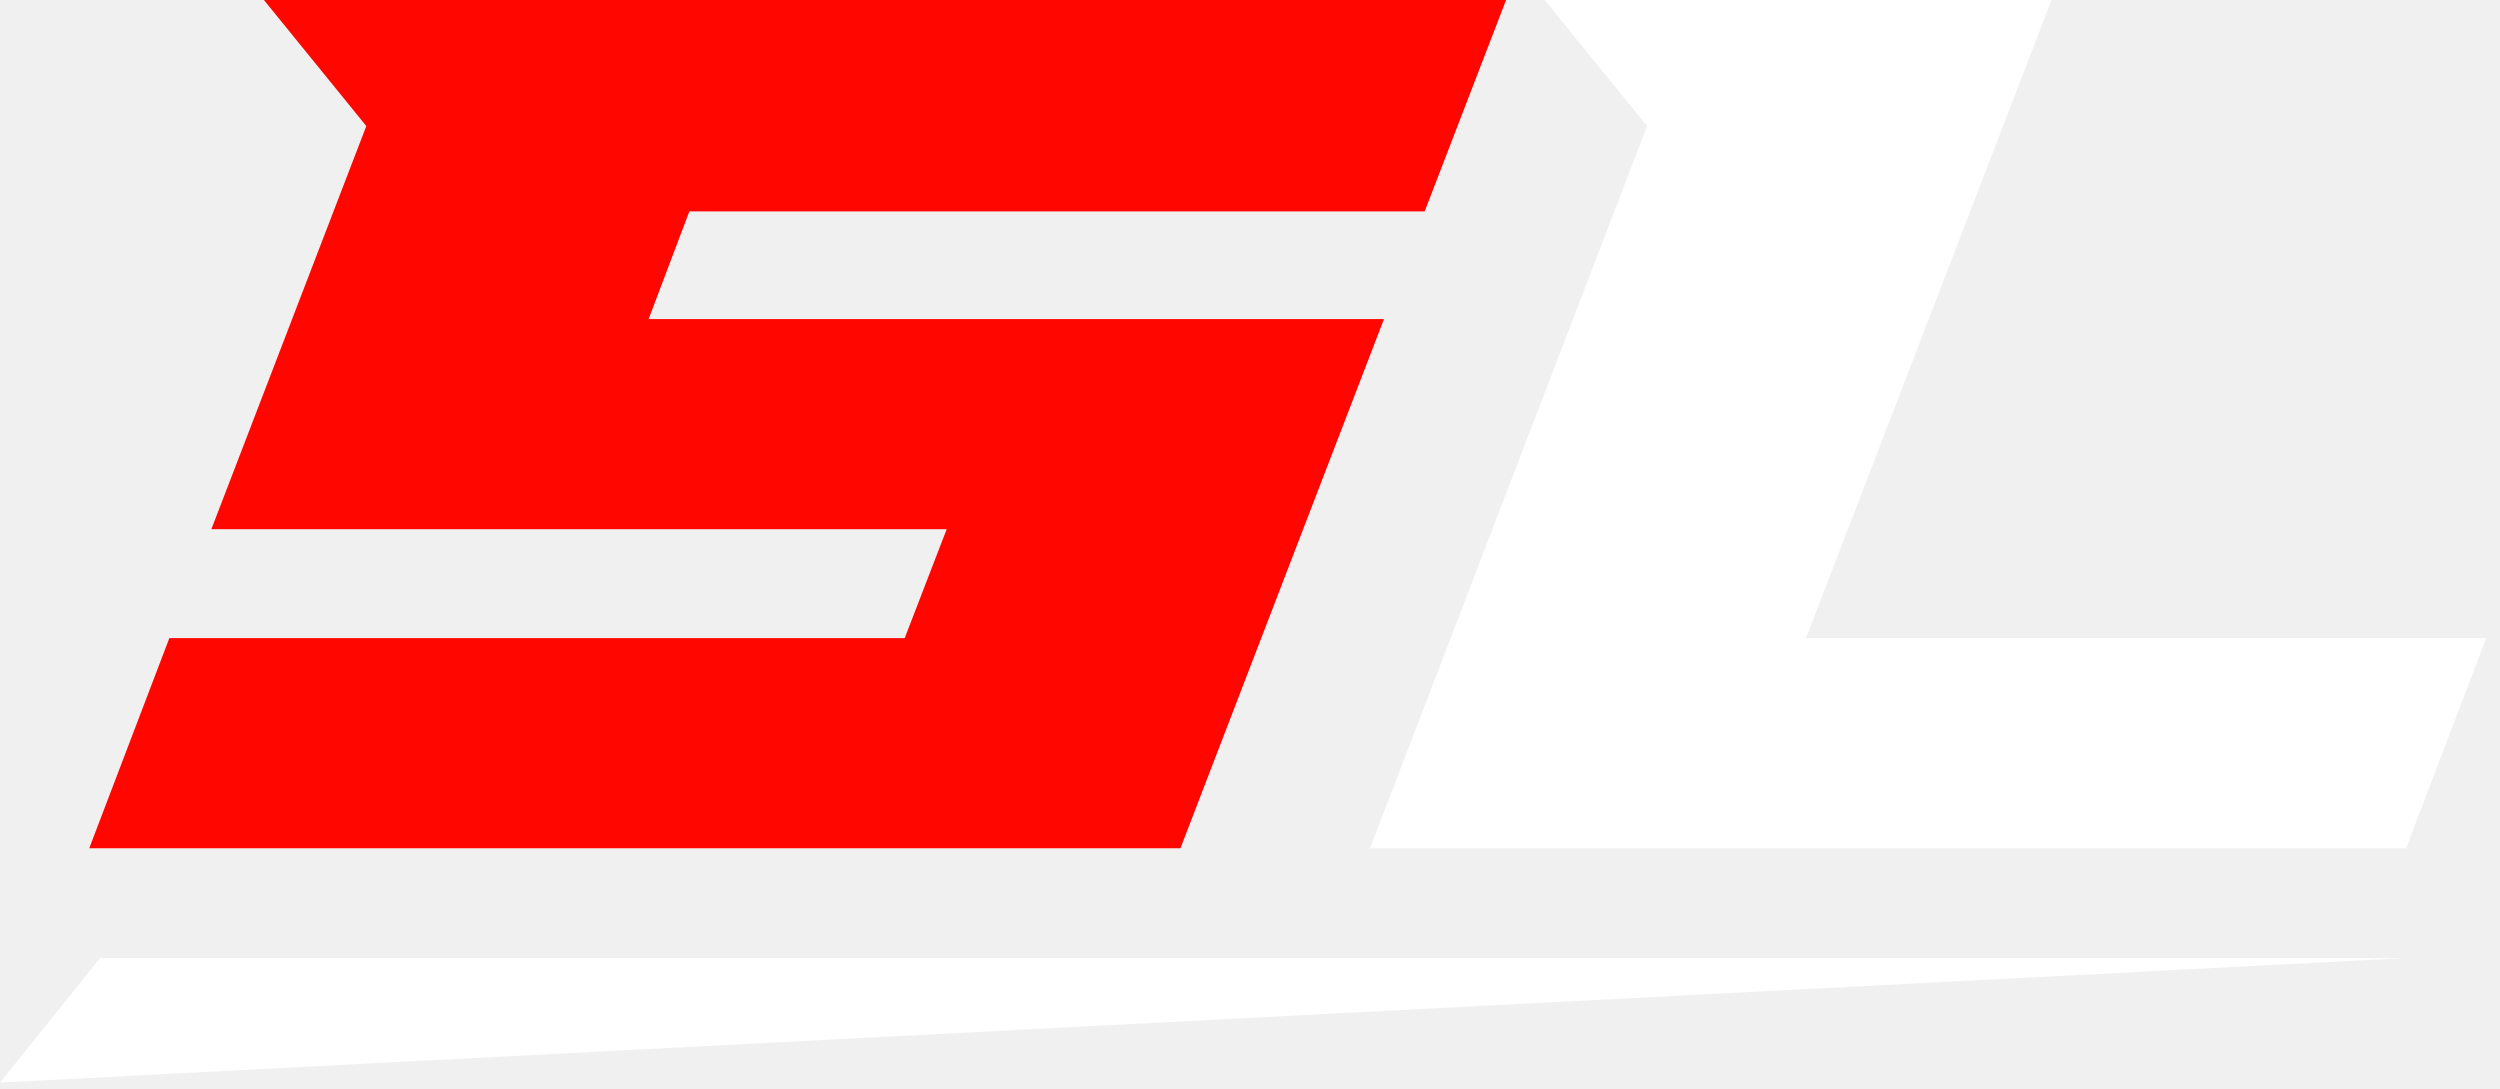
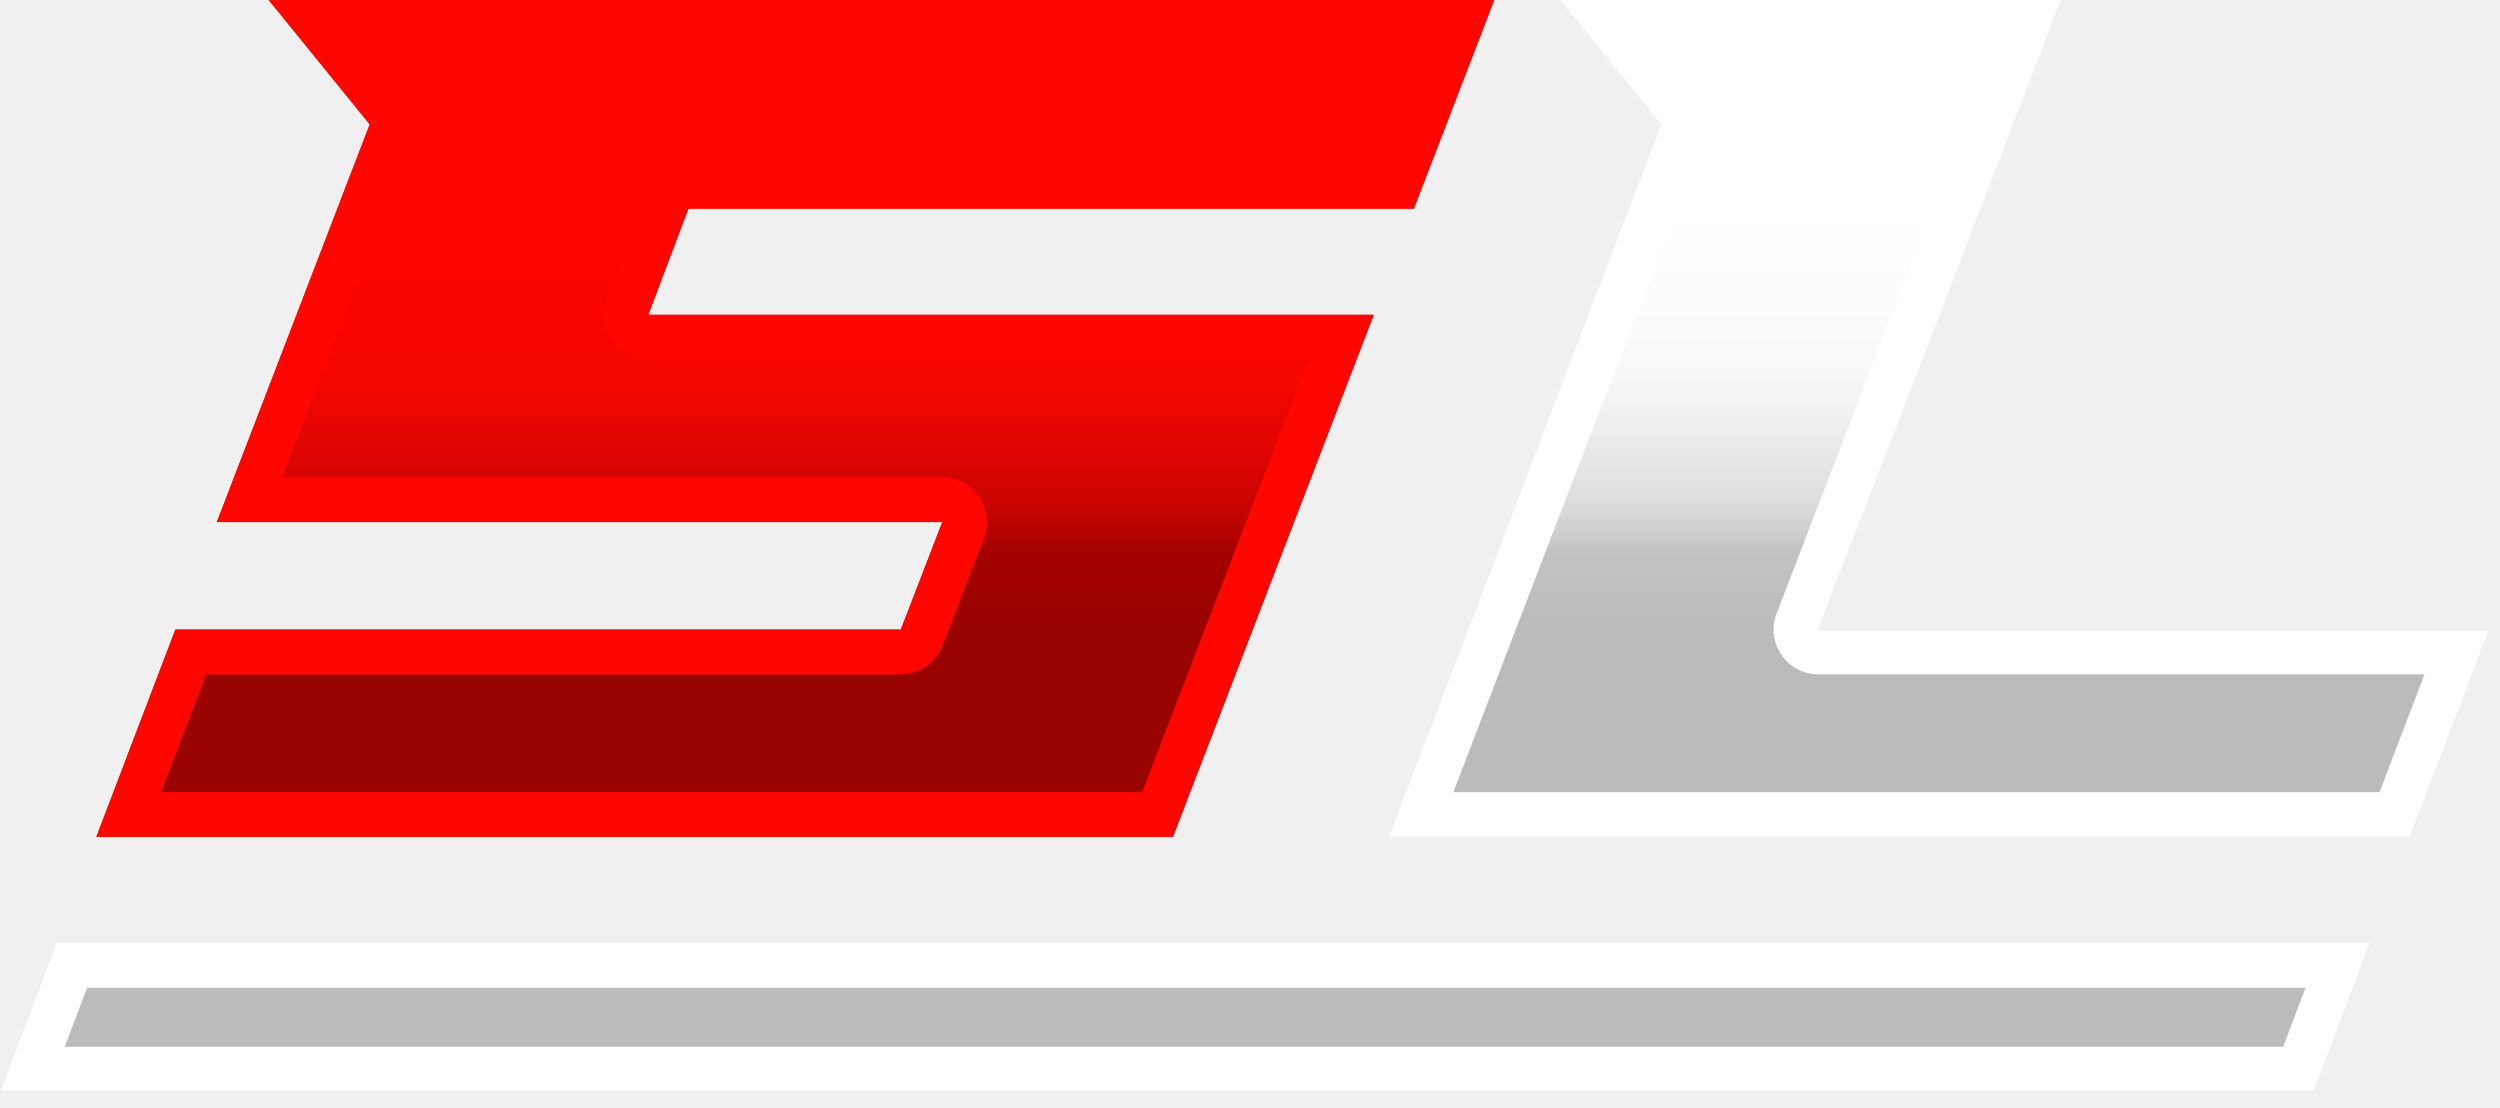
- <svg xmlns="http://www.w3.org/2000/svg" width="100%" height="100%" viewBox="0 0 147 64" version="1.1" xml:space="preserve" style="fill-rule:evenodd;clip-rule:evenodd;stroke-linejoin:round;stroke-miterlimit:2;">
-   <g transform="matrix(1,0,0,1,-161.867,5.32907e-15)">
-     <g transform="matrix(0.930795,0,0,0.51703,151.398,-7.46097)">
-       <path d="M85.817,110.9L98.675,50.718L52.222,50.718L54.794,38.473L101.246,38.473L106.389,14.43L27.918,14.43L34.388,28.766L24.6,74.612L71.052,74.612L68.398,87.006L21.945,87.006L16.885,110.9L85.817,110.9Z" style="fill:rgb(255,6,0);fill-rule:nonzero;" />
+ <svg xmlns="http://www.w3.org/2000/svg" width="100%" height="100%" viewBox="0 0 149 66" version="1.1" xml:space="preserve" style="fill-rule:evenodd;clip-rule:evenodd;stroke-linejoin:round;stroke-miterlimit:2;">
+   <g transform="matrix(1,0,0,1,-27.5087,-26.0572)">
+     <g transform="matrix(1.123,0,0,1,0,11.3514)">
+       <g transform="matrix(0.828845,0,0,0.51703,15.6154,7.24485)">
+         <path d="M85.817,110.9L98.675,50.718L52.222,50.718L54.794,38.473L101.246,38.473L106.389,14.43L27.918,14.43L34.388,28.766L24.6,74.612L71.052,74.612L68.398,87.006L21.945,87.006L16.885,110.9L85.817,110.9Z" style="fill:url(#_Linear1);fill-rule:nonzero;" />
+         <path d="M85.817,110.9L98.675,50.718L52.222,50.718L54.794,38.473L101.246,38.473L106.389,14.43L27.918,14.43L34.388,28.766L24.6,74.612L71.052,74.612L68.398,87.006L21.945,87.006L16.885,110.9L85.817,110.9ZM83.85,105.742L21.044,105.742C21.044,105.742 23.919,92.164 23.919,92.164C23.919,92.164 68.398,92.164 68.398,92.164C69.582,92.164 70.645,90.852 71.071,88.862L73.725,76.467C74.065,74.881 73.949,73.095 73.414,71.694C72.88,70.292 71.996,69.454 71.052,69.454L28.77,69.454C28.77,69.454 37.062,30.617 37.062,30.617C37.43,28.893 37.258,26.947 36.612,25.514L33.937,19.588C33.937,19.588 102.216,19.588 102.216,19.588C102.216,19.588 99.279,33.315 99.279,33.315C99.279,33.315 54.794,33.315 54.794,33.315C53.602,33.315 52.535,34.643 52.114,36.649L49.543,48.895C49.21,50.479 49.33,52.257 49.865,53.651C50.4,55.044 51.281,55.876 52.222,55.876L94.503,55.876L83.85,105.742Z" style="fill:rgb(255,6,0);" />
+       </g>
    </g>
-     <g transform="matrix(5.22713e-17,1,-9.46968,5.84096e-16,2123.61,13.2871)">
-       <path d="M43.046,192.228L50.367,207.16L43.046,206.539L43.046,192.228Z" style="fill:white;" />
+     <g transform="matrix(1.123,0,0,1,0,11.3514)">
+       <g transform="matrix(0.828845,0,0,0.51703,-178.507,7.24485)">
+         <path d="M376.867,14.43L344.848,14.43L351.318,28.766L333.816,110.9L399.264,110.9L404.324,87.006L361.355,87.006L376.867,14.43Z" style="fill:url(#_Linear2);fill-rule:nonzero;" />
+         <path d="M376.867,14.43L344.848,14.43L351.318,28.766L333.816,110.9L399.264,110.9L404.324,87.006L361.355,87.006L376.867,14.43ZM372.695,19.588L358.681,85.154C358.342,86.74 358.459,88.525 358.993,89.926C359.528,91.327 360.411,92.164 361.355,92.164L400.165,92.164C400.165,92.164 397.29,105.742 397.29,105.742C397.29,105.742 337.983,105.742 337.983,105.742C337.983,105.742 353.993,30.614 353.993,30.614C354.36,28.891 354.188,26.946 353.542,25.514L350.867,19.588L372.695,19.588Z" style="fill:white;" />
+       </g>
    </g>
-     <g transform="matrix(0.930795,0,0,0.51703,-68.2895,-7.46097)">
-       <path d="M376.867,14.43L344.848,14.43L351.318,28.766L333.816,110.9L399.264,110.9L404.324,87.006L361.355,87.006L376.867,14.43Z" style="fill:white;fill-rule:nonzero;" />
+     <g transform="matrix(1.123,0,0,1,0,11.3514)">
+       <g transform="matrix(3.63812,0,-0.407276,1.20795,58.0807,-256.932)">
+         <rect x="21.971" y="271.406" width="33.758" height="7.322" style="fill:rgb(187,187,187);" />
+         <path d="M55.729,271.406L21.971,271.406L21.971,278.727L55.729,278.727L55.729,271.406ZM55.031,273.613L55.031,276.52C55.031,276.52 22.669,276.52 22.669,276.52C22.669,276.52 22.669,273.613 22.669,273.613L55.031,273.613Z" style="fill:white;" />
+       </g>
    </g>
  </g>
+   <defs>
+     <linearGradient id="_Linear1" x1="0" y1="0" x2="1" y2="0" gradientUnits="userSpaceOnUse" gradientTransform="matrix(3.2812e-15,96.4693,-53.586,5.90704e-15,135.413,14.4304)">
+       <stop offset="0" style="stop-color:rgb(255,6,0);stop-opacity:1" />
+       <stop offset="0.25" style="stop-color:rgb(255,6,0);stop-opacity:1" />
+       <stop offset="0.45" style="stop-color:rgb(245,6,0);stop-opacity:1" />
+       <stop offset="0.53" style="stop-color:rgb(224,5,0);stop-opacity:1" />
+       <stop offset="0.6" style="stop-color:rgb(204,5,0);stop-opacity:1" />
+       <stop offset="0.63" style="stop-color:rgb(184,4,0);stop-opacity:1" />
+       <stop offset="0.66" style="stop-color:rgb(163,3,0);stop-opacity:1" />
+       <stop offset="0.75" style="stop-color:rgb(153,3,0);stop-opacity:1" />
+       <stop offset="1" style="stop-color:rgb(153,3,0);stop-opacity:1" />
+     </linearGradient>
+     <linearGradient id="_Linear2" x1="0" y1="0" x2="1" y2="0" gradientUnits="userSpaceOnUse" gradientTransform="matrix(3.2812e-15,96.4693,-53.586,5.90704e-15,404.324,14.4304)">
+       <stop offset="0" style="stop-color:white;stop-opacity:1" />
+       <stop offset="0.25" style="stop-color:white;stop-opacity:1" />
+       <stop offset="0.45" style="stop-color:rgb(248,248,248);stop-opacity:1" />
+       <stop offset="0.53" style="stop-color:rgb(234,234,234);stop-opacity:1" />
+       <stop offset="0.6" style="stop-color:rgb(221,221,221);stop-opacity:1" />
+       <stop offset="0.63" style="stop-color:rgb(208,208,208);stop-opacity:1" />
+       <stop offset="0.66" style="stop-color:rgb(194,194,194);stop-opacity:1" />
+       <stop offset="0.75" style="stop-color:rgb(187,187,187);stop-opacity:1" />
+       <stop offset="1" style="stop-color:rgb(187,187,187);stop-opacity:1" />
+     </linearGradient>
+   </defs>
</svg>
